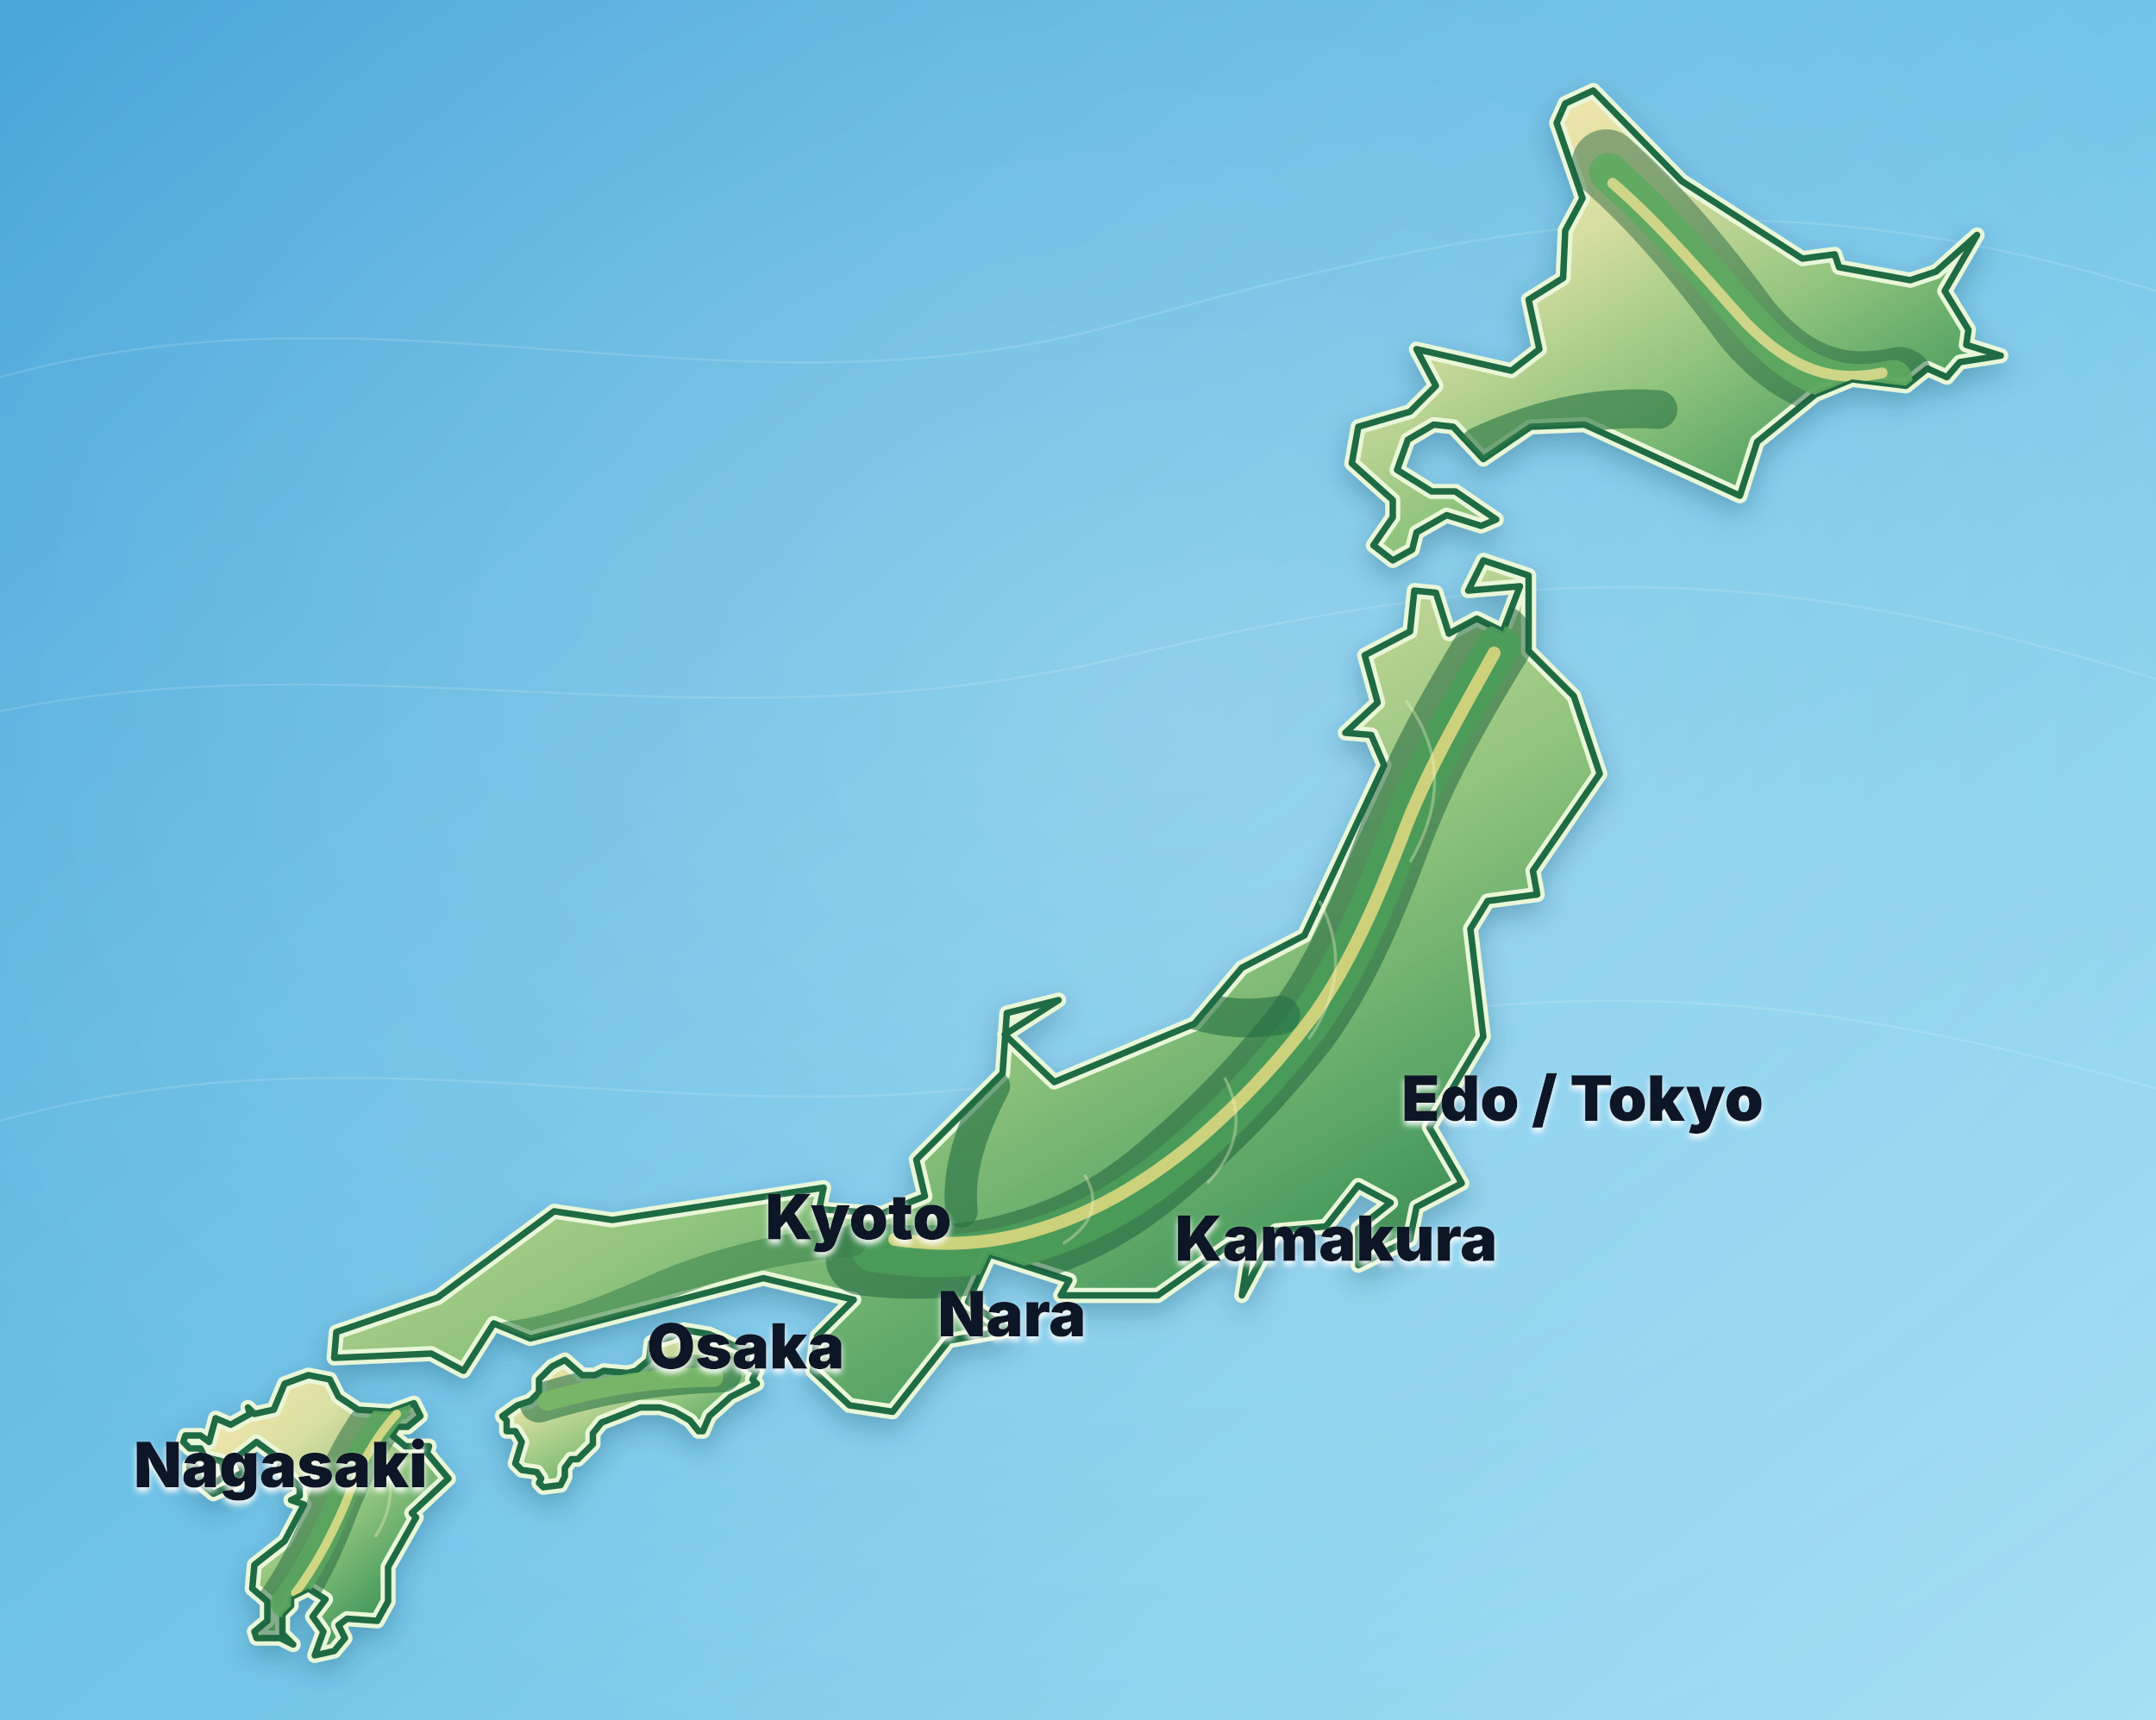
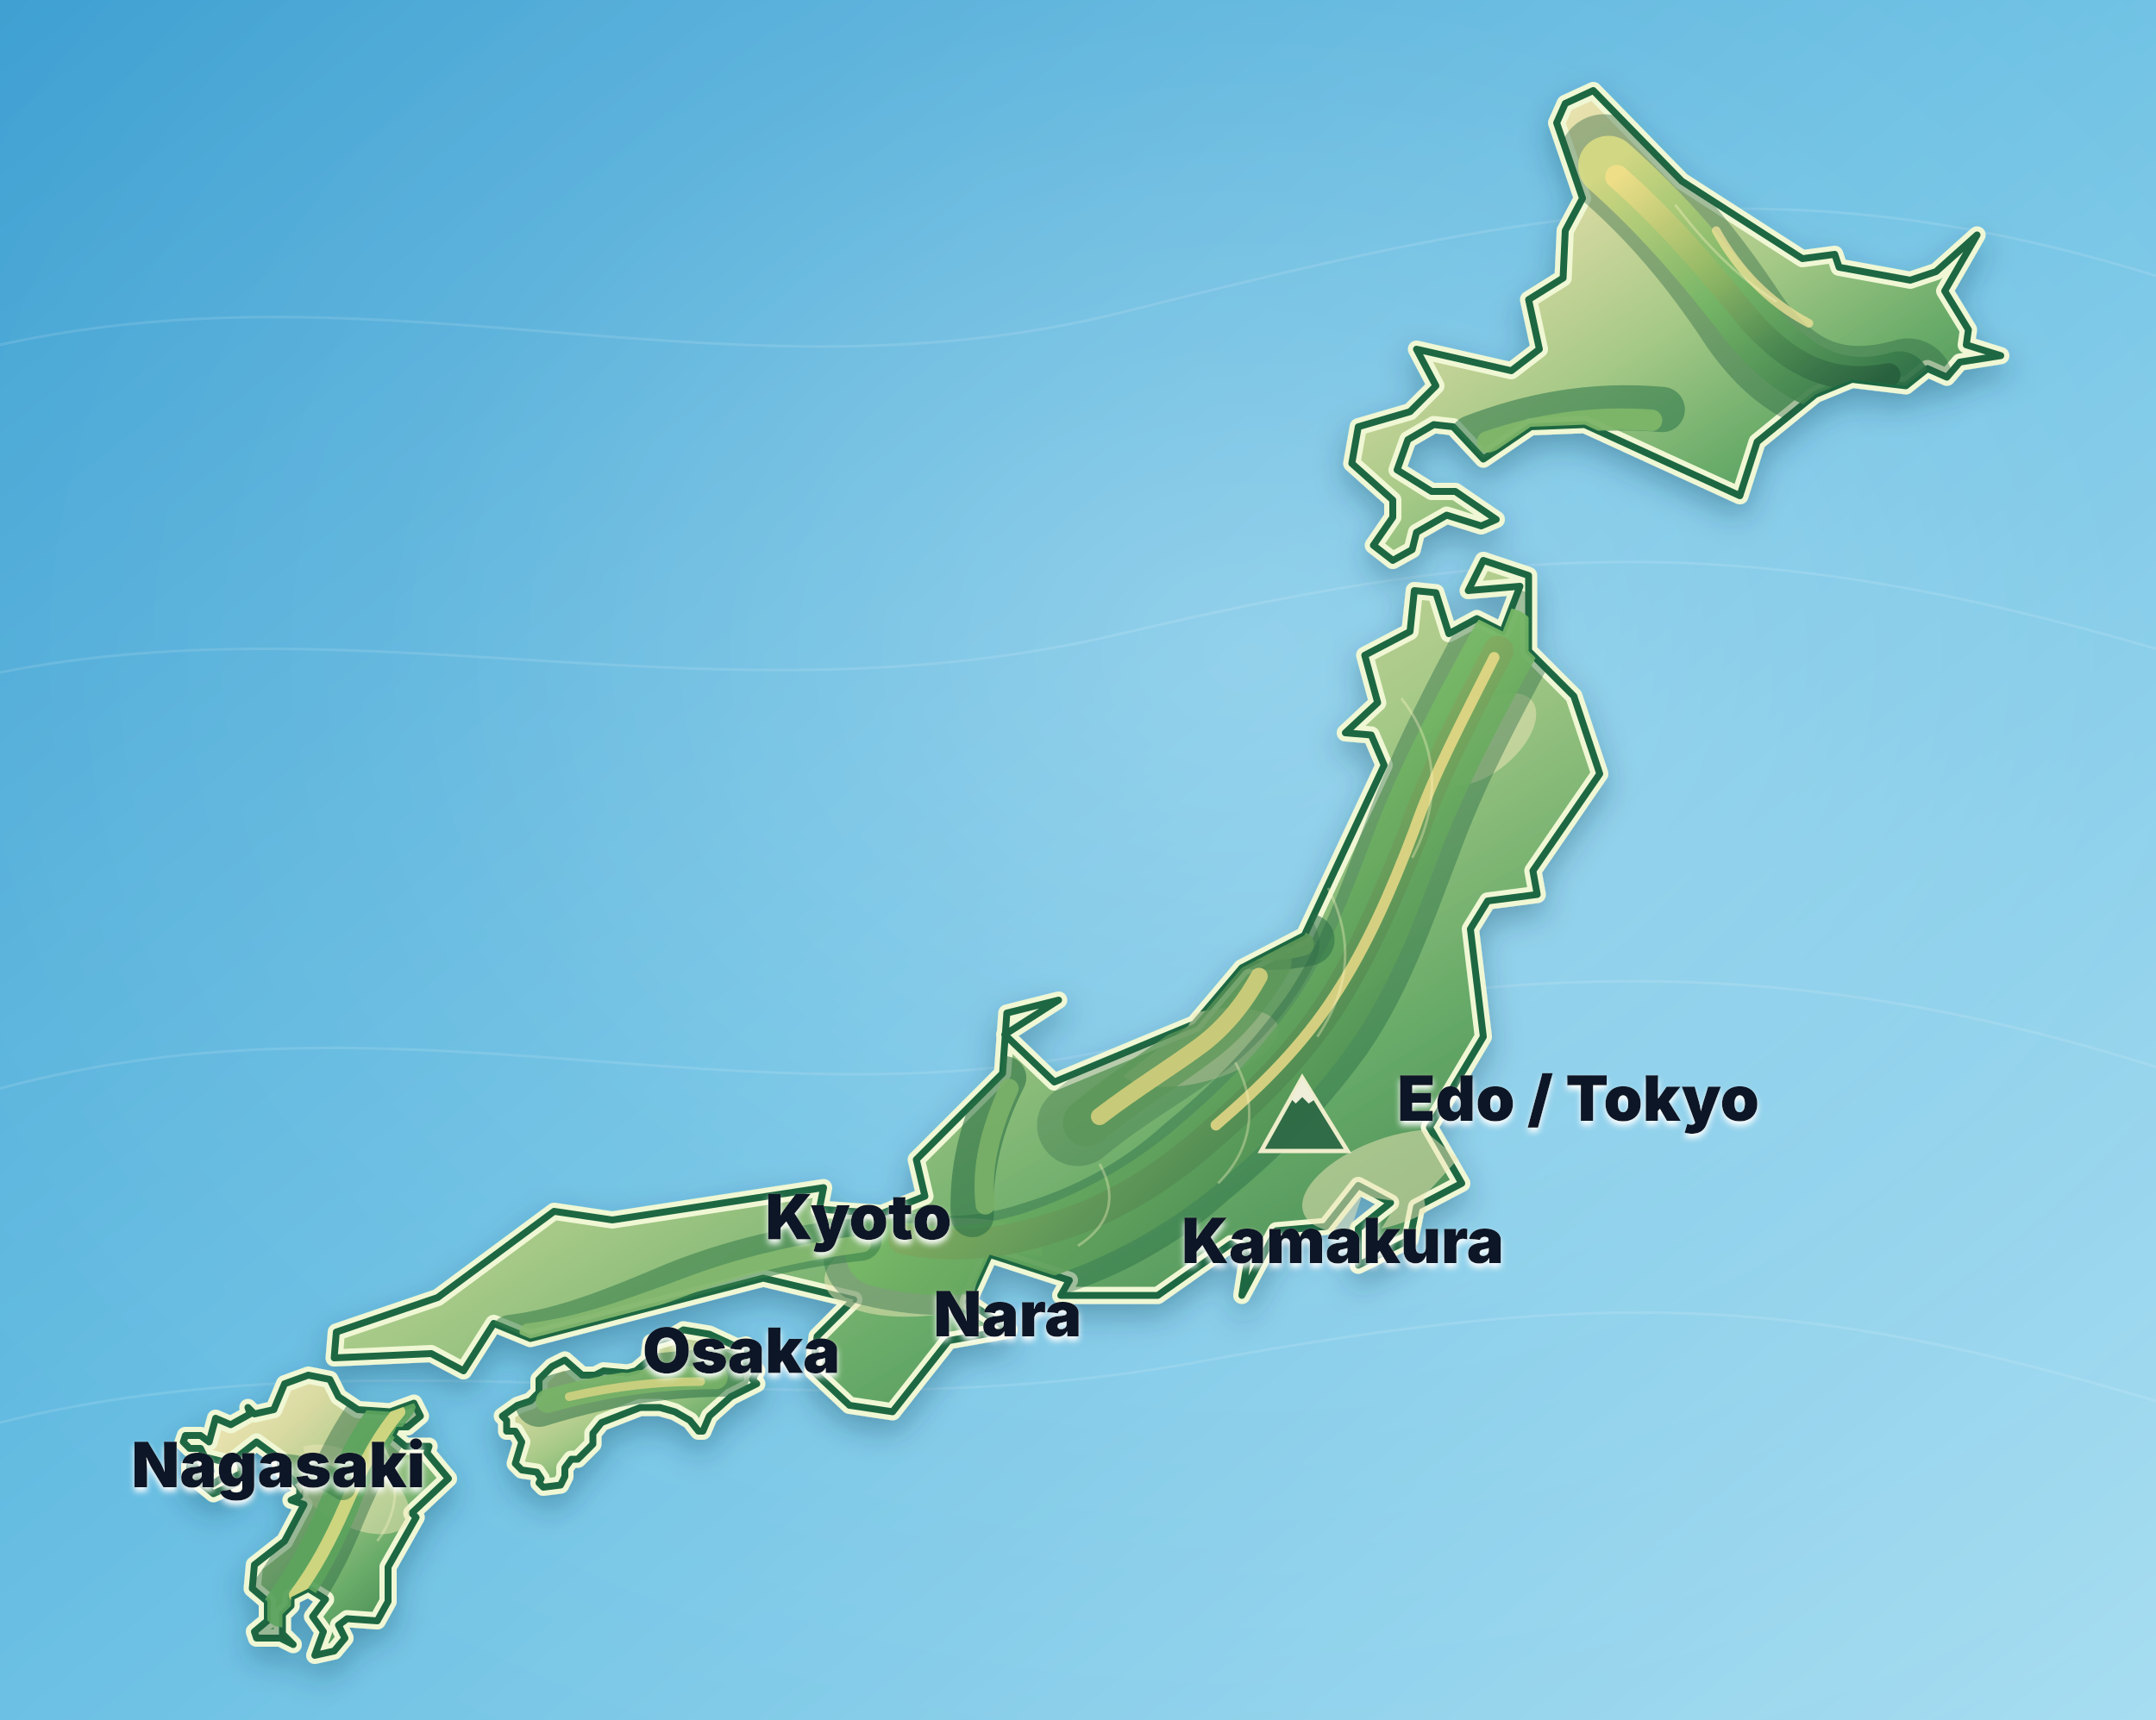
- <svg xmlns="http://www.w3.org/2000/svg" viewBox="0 0 1000 798" role="img" aria-label="Relief map of Japan showing major historical city names">
+ <svg xmlns="http://www.w3.org/2000/svg" viewBox="0 0 1000 798" role="img" aria-label="Shaded relief map of Japan showing major historical city names">
  <defs>
    <linearGradient id="sea" x1="0" y1="0" x2="1" y2="1">
-       <stop offset="0" stop-color="#4aa6d8" />
-       <stop offset=".52" stop-color="#72c4e8" />
-       <stop offset="1" stop-color="#a6e0f4" />
+       <stop offset="0" stop-color="#3d9fd1" />
+       <stop offset=".48" stop-color="#69bfe3" />
+       <stop offset="1" stop-color="#a7ddf1" />
    </linearGradient>
-     <radialGradient id="seaGlow" cx="55%" cy="42%" r="65%">
-       <stop offset="0" stop-color="#ffffff" stop-opacity=".24" />
+     <radialGradient id="seaGlow" cx="58%" cy="38%" r="72%">
+       <stop offset="0" stop-color="#ffffff" stop-opacity=".28" />
+       <stop offset=".55" stop-color="#ffffff" stop-opacity=".08" />
      <stop offset="1" stop-color="#ffffff" stop-opacity="0" />
    </radialGradient>
-     <linearGradient id="land" x1=".15" y1=".1" x2=".85" y2=".95">
-       <stop offset="0" stop-color="#f5e6ad" />
-       <stop offset=".26" stop-color="#d7dea1" />
-       <stop offset=".55" stop-color="#91c47e" />
-       <stop offset=".82" stop-color="#4e9f61" />
-       <stop offset="1" stop-color="#2f784a" />
+     <linearGradient id="land" x1=".12" y1=".08" x2=".9" y2=".95">
+       <stop offset="0" stop-color="#f3e7b7" />
+       <stop offset=".22" stop-color="#d9daa2" />
+       <stop offset=".48" stop-color="#a6c987" />
+       <stop offset=".72" stop-color="#67aa68" />
+       <stop offset="1" stop-color="#397c4d" />
+     </linearGradient>
+     <linearGradient id="ridge" x1="0" y1="0" x2="1" y2="1">
+       <stop offset="0" stop-color="#dadd83" />
+       <stop offset=".48" stop-color="#76b866" />
+       <stop offset="1" stop-color="#2e6f46" />
+     </linearGradient>
+     <linearGradient id="highRidge" x1="0" y1="0" x2="1" y2="1">
+       <stop offset="0" stop-color="#f0de88" />
+       <stop offset=".4" stop-color="#94b966" />
+       <stop offset=".72" stop-color="#4a8851" />
+       <stop offset="1" stop-color="#275f3d" />
    </linearGradient>
    <filter id="shadow" x="-30%" y="-30%" width="160%" height="160%">
-       <feDropShadow dx="0" dy="5" stdDeviation="6" flood-color="#0b3850" flood-opacity=".28" />
+       <feDropShadow dx="0" dy="6" stdDeviation="7" flood-color="#08354d" flood-opacity=".32" />
+     </filter>
+     <filter id="soft" x="-30%" y="-30%" width="160%" height="160%">
+       <feGaussianBlur stdDeviation="5" />
    </filter>
    <filter id="labelShadow" x="-40%" y="-40%" width="180%" height="180%">
-       <feDropShadow dx="0" dy="2" stdDeviation="1.4" flood-color="#ffffff" flood-opacity=".95" />
+       <feDropShadow dx="0" dy="2" stdDeviation="1.5" flood-color="#ffffff" flood-opacity=".98" />
    </filter>
    <path id="kyushu" d="M 143 638 L 132 642 L 127 654 L 118 656 L 115 653 L 116 656 L 107 661 L 100 658 L 97 669 L 93 666 L 86 666 L 85 669 L 88 672 L 93 672 L 95 676 L 103 678 L 104 685 L 98 689 L 93 687 L 90 679 L 88 680 L 88 684 L 99 693 L 110 688 L 109 685 L 113 683 L 110 676 L 119 669 L 130 677 L 130 681 L 139 690 L 139 694 L 135 696 L 141 698 L 132 715 L 118 726 L 117 737 L 124 743 L 124 752 L 118 757 L 119 760 L 130 760 L 136 763 L 131 758 L 131 749 L 135 745 L 135 741 L 143 737 L 151 742 L 145 750 L 150 757 L 146 768 L 155 766 L 160 760 L 157 754 L 161 751 L 175 752 L 180 743 L 180 727 L 193 704 L 191 702 L 208 686 L 198 674 L 199 671 L 188 671 L 182 666 L 184 662 L 189 662 L 195 657 L 192 651 L 181 655 L 166 654 L 157 648 L 153 640 Z" />
    <path id="shikoku" d="M 347 625 L 346 624 L 342 625 L 329 619 L 317 617 L 312 620 L 302 623 L 301 631 L 295 636 L 291 637 L 280 636 L 276 638 L 270 638 L 262 631 L 256 634 L 250 640 L 250 646 L 246 650 L 240 652 L 233 657 L 235 659 L 235 664 L 239 664 L 242 669 L 239 679 L 242 682 L 249 683 L 251 686 L 250 688 L 252 690 L 260 689 L 262 685 L 262 681 L 265 677 L 268 677 L 275 670 L 275 665 L 279 660 L 297 653 L 306 653 L 313 655 L 320 659 L 324 664 L 326 664 L 329 657 L 339 648 L 351 642 L 349 640 L 351 636 L 348 635 L 346 632 Z" />
    <path id="honshu" d="M 709 267 L 688 260 L 681 274 L 705 272 L 697 293 L 685 287 L 672 294 L 666 275 L 656 274 L 654 293 L 633 304 L 639 326 L 624 340 L 636 341 L 642 355 L 605 434 L 576 449 L 554 475 L 489 502 L 466 480 L 491 464 L 467 470 L 465 498 L 425 538 L 429 555 L 409 563 L 380 561 L 382 551 L 284 566 L 257 562 L 203 602 L 156 618 L 155 630 L 200 628 L 215 636 L 229 614 L 246 621 L 354 593 L 396 603 L 379 620 L 377 636 L 394 652 L 414 655 L 440 622 L 468 617 L 449 604 L 459 582 L 496 594 L 492 601 L 537 601 L 571 577 L 579 582 L 576 601 L 592 571 L 615 569 L 630 550 L 645 558 L 630 570 L 630 587 L 654 575 L 657 560 L 678 549 L 663 523 L 688 481 L 682 431 L 690 418 L 713 415 L 711 404 L 742 359 L 730 323 L 709 302 Z" />
    <path id="hokkaido" d="M 917 109 L 898 126 L 886 130 L 853 124 L 851 118 L 836 120 L 780 84 L 739 42 L 726 48 L 722 57 L 734 92 L 726 107 L 725 129 L 709 139 L 714 162 L 701 172 L 657 162 L 666 179 L 654 191 L 630 198 L 627 215 L 646 232 L 646 240 L 637 253 L 646 260 L 655 255 L 657 247 L 671 239 L 687 244 L 694 241 L 675 228 L 664 228 L 648 218 L 653 204 L 665 197 L 674 198 L 688 213 L 710 198 L 735 197 L 807 230 L 815 205 L 842 183 L 859 176 L 884 179 L 894 171 L 903 175 L 909 168 L 928 165 L 912 160 L 913 153 L 902 135 Z" />
    <clipPath id="clipKyushu">
      <use href="#kyushu" />
    </clipPath>
    <clipPath id="clipShikoku">
      <use href="#shikoku" />
    </clipPath>
    <clipPath id="clipHonshu">
      <use href="#honshu" />
    </clipPath>
    <clipPath id="clipHokkaido">
      <use href="#hokkaido" />
    </clipPath>
  </defs>
  <rect width="1000" height="798" fill="url(#sea)" />
  <rect width="1000" height="798" fill="url(#seaGlow)" />
-   <g opacity=".14" stroke="#ffffff" stroke-width="1" fill="none">
-     <path d="M0 175 C180 125 340 200 520 150 S820 80 1000 135" />
-     <path d="M0 330 C170 295 330 350 520 305 S820 260 1000 315" />
-     <path d="M0 520 C180 470 330 535 515 495 S805 450 1000 505" />
+   <g opacity=".12" fill="none" stroke="#ffffff" stroke-width="1.2">
+     <path d="M0 160 C180 120 340 190 520 145 S820 72 1000 128" />
+     <path d="M0 312 C170 278 335 338 520 294 S815 247 1000 301" />
+     <path d="M0 505 C185 455 345 525 520 486 S825 440 1000 495" />
+     <path d="M0 660 C180 615 365 667 555 632 S835 601 1000 650" />
  </g>
-   <g fill="url(#land)" stroke="#e9f7d8" stroke-width="7" stroke-linejoin="round" filter="url(#shadow)">
+   <g fill="url(#land)" stroke="#f0f7d4" stroke-width="8" stroke-linejoin="round" filter="url(#shadow)">
    <use href="#kyushu" />
    <use href="#shikoku" />
    <use href="#honshu" />
    <use href="#hokkaido" />
  </g>
-   <g fill="none" stroke="#1f6b43" stroke-width="3" stroke-linejoin="round">
+   <g fill="none" stroke="#1d6842" stroke-width="3.2" stroke-linejoin="round">
    <use href="#kyushu" />
    <use href="#shikoku" />
    <use href="#honshu" />
    <use href="#hokkaido" />
  </g>
+   <g opacity=".52" fill="#ece7b7">
+     <ellipse cx="645" cy="548" rx="43" ry="20" transform="rotate(-20 645 548)" clip-path="url(#clipHonshu)" />
+     <ellipse cx="433" cy="588" rx="51" ry="22" transform="rotate(-8 433 588)" clip-path="url(#clipHonshu)" />
+     <ellipse cx="556" cy="486" rx="38" ry="16" transform="rotate(-15 556 486)" clip-path="url(#clipHonshu)" />
+     <ellipse cx="689" cy="343" rx="28" ry="15" transform="rotate(-40 689 343)" clip-path="url(#clipHonshu)" />
+     <ellipse cx="162" cy="691" rx="31" ry="16" transform="rotate(30 162 691)" clip-path="url(#clipKyushu)" />
+   </g>
  <g clip-path="url(#clipHokkaido)" fill="none" stroke-linecap="round" stroke-linejoin="round">
-     <path d="M745 76 C770 98 791 124 811 151 C829 172 850 184 881 177" stroke="#1d5e3b" stroke-width="32" opacity=".46" />
-     <path d="M746 80 C770 101 792 127 813 151 C834 174 853 182 878 176" stroke="#5eaa61" stroke-width="18" opacity=".9" />
-     <path d="M748 85 C771 105 791 129 810 150 C831 171 849 178 873 173" stroke="#d7d98a" stroke-width="5" opacity=".92" />
-     <path d="M686 207 C712 195 739 188 769 190" stroke="#2f7a48" stroke-width="18" opacity=".65" />
+     <path d="M744 74 C770 96 790 120 809 149 C828 176 850 188 885 178" stroke="#245f3f" stroke-width="42" opacity=".38" />
+     <path d="M746 77 C772 100 792 124 812 150 C832 174 853 185 881 177" stroke="url(#ridge)" stroke-width="28" opacity=".88" />
+     <path d="M750 82 C774 103 794 127 812 149 C831 170 850 179 876 174" stroke="url(#highRidge)" stroke-width="11" opacity=".95" />
+     <path d="M683 203 C709 193 738 187 771 190" stroke="#2c7448" stroke-width="21" opacity=".55" />
+     <path d="M690 205 C713 197 739 193 766 195" stroke="#82b96a" stroke-width="10" opacity=".86" />
+     <path d="M796 107 C806 125 820 140 839 150" stroke="#f2e39a" stroke-width="4" opacity=".75" />
  </g>
  <g clip-path="url(#clipHonshu)" fill="none" stroke-linecap="round" stroke-linejoin="round">
-     <path d="M694 297 C675 328 658 358 646 391 C634 423 622 451 604 476 C585 500 566 520 545 538 C524 557 503 570 476 578 C451 586 425 587 400 584" stroke="#1b603c" stroke-width="34" opacity=".52" />
-     <path d="M695 300 C677 330 660 359 648 391 C636 423 624 450 607 474 C589 498 570 518 548 537 C527 555 505 568 478 576 C453 584 429 584 405 580" stroke="#4b9c59" stroke-width="20" opacity=".92" />
-     <path d="M693 303 C677 332 661 359 650 389 C638 420 626 447 610 470 C593 493 575 512 554 530 C532 548 509 562 483 570 C458 578 436 578 415 575" stroke="#d3d47d" stroke-width="6" opacity=".95" />
-     <path d="M594 471 C570 475 549 470 529 455 C508 441 493 421 486 398" stroke="#236f43" stroke-width="18" opacity=".62" />
-     <path d="M461 504 C450 525 444 544 446 562" stroke="#236f43" stroke-width="15" opacity=".62" />
-     <path d="M395 576 C365 578 336 585 309 596 C284 607 261 617 236 620" stroke="#377f4b" stroke-width="14" opacity=".55" />
+     <path d="M699 296 C683 326 667 356 655 389 C643 420 633 450 615 476 C596 502 577 521 555 539 C533 559 508 572 482 580 C455 589 430 589 405 583" stroke="#1e6040" stroke-width="46" opacity=".38" />
+     <path d="M698 298 C681 329 665 359 653 390 C641 422 630 451 613 475 C595 500 576 519 553 538 C531 556 507 569 480 578 C454 586 431 587 408 581" stroke="url(#ridge)" stroke-width="32" opacity=".92" />
+     <path d="M695 302 C680 331 665 359 655 388 C643 418 631 445 616 468 C599 493 580 511 558 530 C537 548 514 562 487 570 C462 578 440 579 419 575" stroke="url(#highRidge)" stroke-width="14" opacity=".97" />
+     <path d="M693 305 C679 333 665 359 656 385 C645 414 634 439 619 462 C604 485 586 503 564 522" stroke="#f2df8b" stroke-width="5" opacity=".8" />
+     <path d="M607 436 C584 441 563 437 542 422 C521 407 505 386 498 364" stroke="#2b7045" stroke-width="24" opacity=".55" />
+     <path d="M604 438 C584 443 565 440 546 426 C526 412 511 394 504 375" stroke="#72ad61" stroke-width="11" opacity=".9" />
+     <path d="M466 500 C455 522 450 543 451 564" stroke="#286d43" stroke-width="20" opacity=".57" />
+     <path d="M468 505 C459 525 455 542 457 559" stroke="#7bb269" stroke-width="9" opacity=".88" />
+     <path d="M399 575 C369 578 339 585 312 596 C286 607 262 617 237 620" stroke="#357c49" stroke-width="20" opacity=".55" />
+     <path d="M400 577 C371 581 344 587 318 597 C291 607 269 615 245 618" stroke="#88bb70" stroke-width="8" opacity=".86" />
+     <path d="M500 522 C519 506 538 496 555 483 C570 472 584 456 593 438" stroke="#285f3f" stroke-width="38" opacity=".28" />
+     <path d="M504 521 C522 506 539 496 555 484 C569 474 580 460 588 446" stroke="#5c9657" stroke-width="22" opacity=".72" />
+     <path d="M510 518 C527 505 542 496 557 485 C569 476 578 464 584 453" stroke="#d9d27c" stroke-width="8" opacity=".85" />
  </g>
  <g clip-path="url(#clipShikoku)" fill="none" stroke-linecap="round">
-     <path d="M250 651 C276 643 303 638 335 637" stroke="#236f43" stroke-width="18" opacity=".58" />
-     <path d="M254 650 C279 643 304 639 331 639" stroke="#79b868" stroke-width="9" opacity=".9" />
+     <path d="M250 651 C276 643 304 637 337 637" stroke="#246b43" stroke-width="22" opacity=".52" />
+     <path d="M254 650 C279 643 304 639 332 639" stroke="#78b367" stroke-width="11" opacity=".9" />
+     <path d="M264 648 C286 643 305 641 325 641" stroke="#d6d483" stroke-width="4" opacity=".84" />
  </g>
  <g clip-path="url(#clipKyushu)" fill="none" stroke-linecap="round" stroke-linejoin="round">
-     <path d="M183 650 C171 663 163 678 155 697 C148 716 140 733 128 749" stroke="#1d633d" stroke-width="24" opacity=".5" />
-     <path d="M184 652 C172 665 164 681 157 698 C150 716 142 730 132 744" stroke="#5aa55e" stroke-width="13" opacity=".9" />
-     <path d="M184 656 C173 668 166 682 160 698 C153 714 146 727 137 739" stroke="#d6d984" stroke-width="4" opacity=".95" />
+     <path d="M184 648 C171 663 162 681 154 700 C147 718 138 735 125 750" stroke="#205f3e" stroke-width="32" opacity=".42" />
+     <path d="M184 651 C172 665 164 681 157 699 C150 716 142 731 131 746" stroke="#5ca45d" stroke-width="18" opacity=".9" />
+     <path d="M185 655 C174 668 167 683 160 699 C153 715 146 728 137 740" stroke="#d7d982" stroke-width="6" opacity=".92" />
+     <path d="M116 682 C132 678 147 682 159 690" stroke="#397d49" stroke-width="12" opacity=".58" />
  </g>
-   <g fill="none" stroke="#f8f3c9" stroke-width="1.4" opacity=".35">
-     <path d="M652 325 C671 350 668 376 654 400" />
-     <path d="M612 418 C624 441 621 462 607 482" />
-     <path d="M568 500 C578 519 573 535 560 549" />
-     <path d="M503 545 C511 558 506 569 493 577" />
-     <path d="M176 670 C184 686 182 701 174 713" />
+   <g fill="none" stroke="#fff7c5" stroke-width="1.2" opacity=".35">
+     <path d="M650 324 C668 347 668 373 655 398" />
+     <path d="M616 412 C629 438 625 460 611 481" />
+     <path d="M573 493 C585 515 579 535 565 549" />
+     <path d="M510 540 C519 556 514 569 500 578" />
+     <path d="M177 670 C187 687 184 703 175 715" />
+     <path d="M777 95 C790 112 805 128 824 140" />
+   </g>
+   <g transform="translate(585 510)" opacity=".96">
+     <path d="M0 24 L19 -10 L40 24 Z" fill="#2e6a46" stroke="#f4f0cf" stroke-width="2" />
+     <path d="M14 0 L19 -10 L25 0 L22 2 L19 -1 L16 2 Z" fill="#f5f1df" />
  </g>
  <g font-family="Inter, Arial, Helvetica, sans-serif" font-weight="900" font-size="29" fill="#111827" filter="url(#labelShadow)">
-     <text x="62" y="690">Nagasaki</text>
-     <text x="300" y="635">Osaka</text>
+     <text x="61" y="690">Nagasaki</text>
+     <text x="298" y="637">Osaka</text>
    <text x="355" y="575">Kyoto</text>
-     <text x="435" y="620">Nara</text>
-     <text x="545" y="585">Kamakura</text>
-     <text x="650" y="520">Edo / Tokyo</text>
+     <text x="433" y="620">Nara</text>
+     <text x="548" y="586">Kamakura</text>
+     <text x="648" y="520">Edo / Tokyo</text>
  </g>
</svg>
